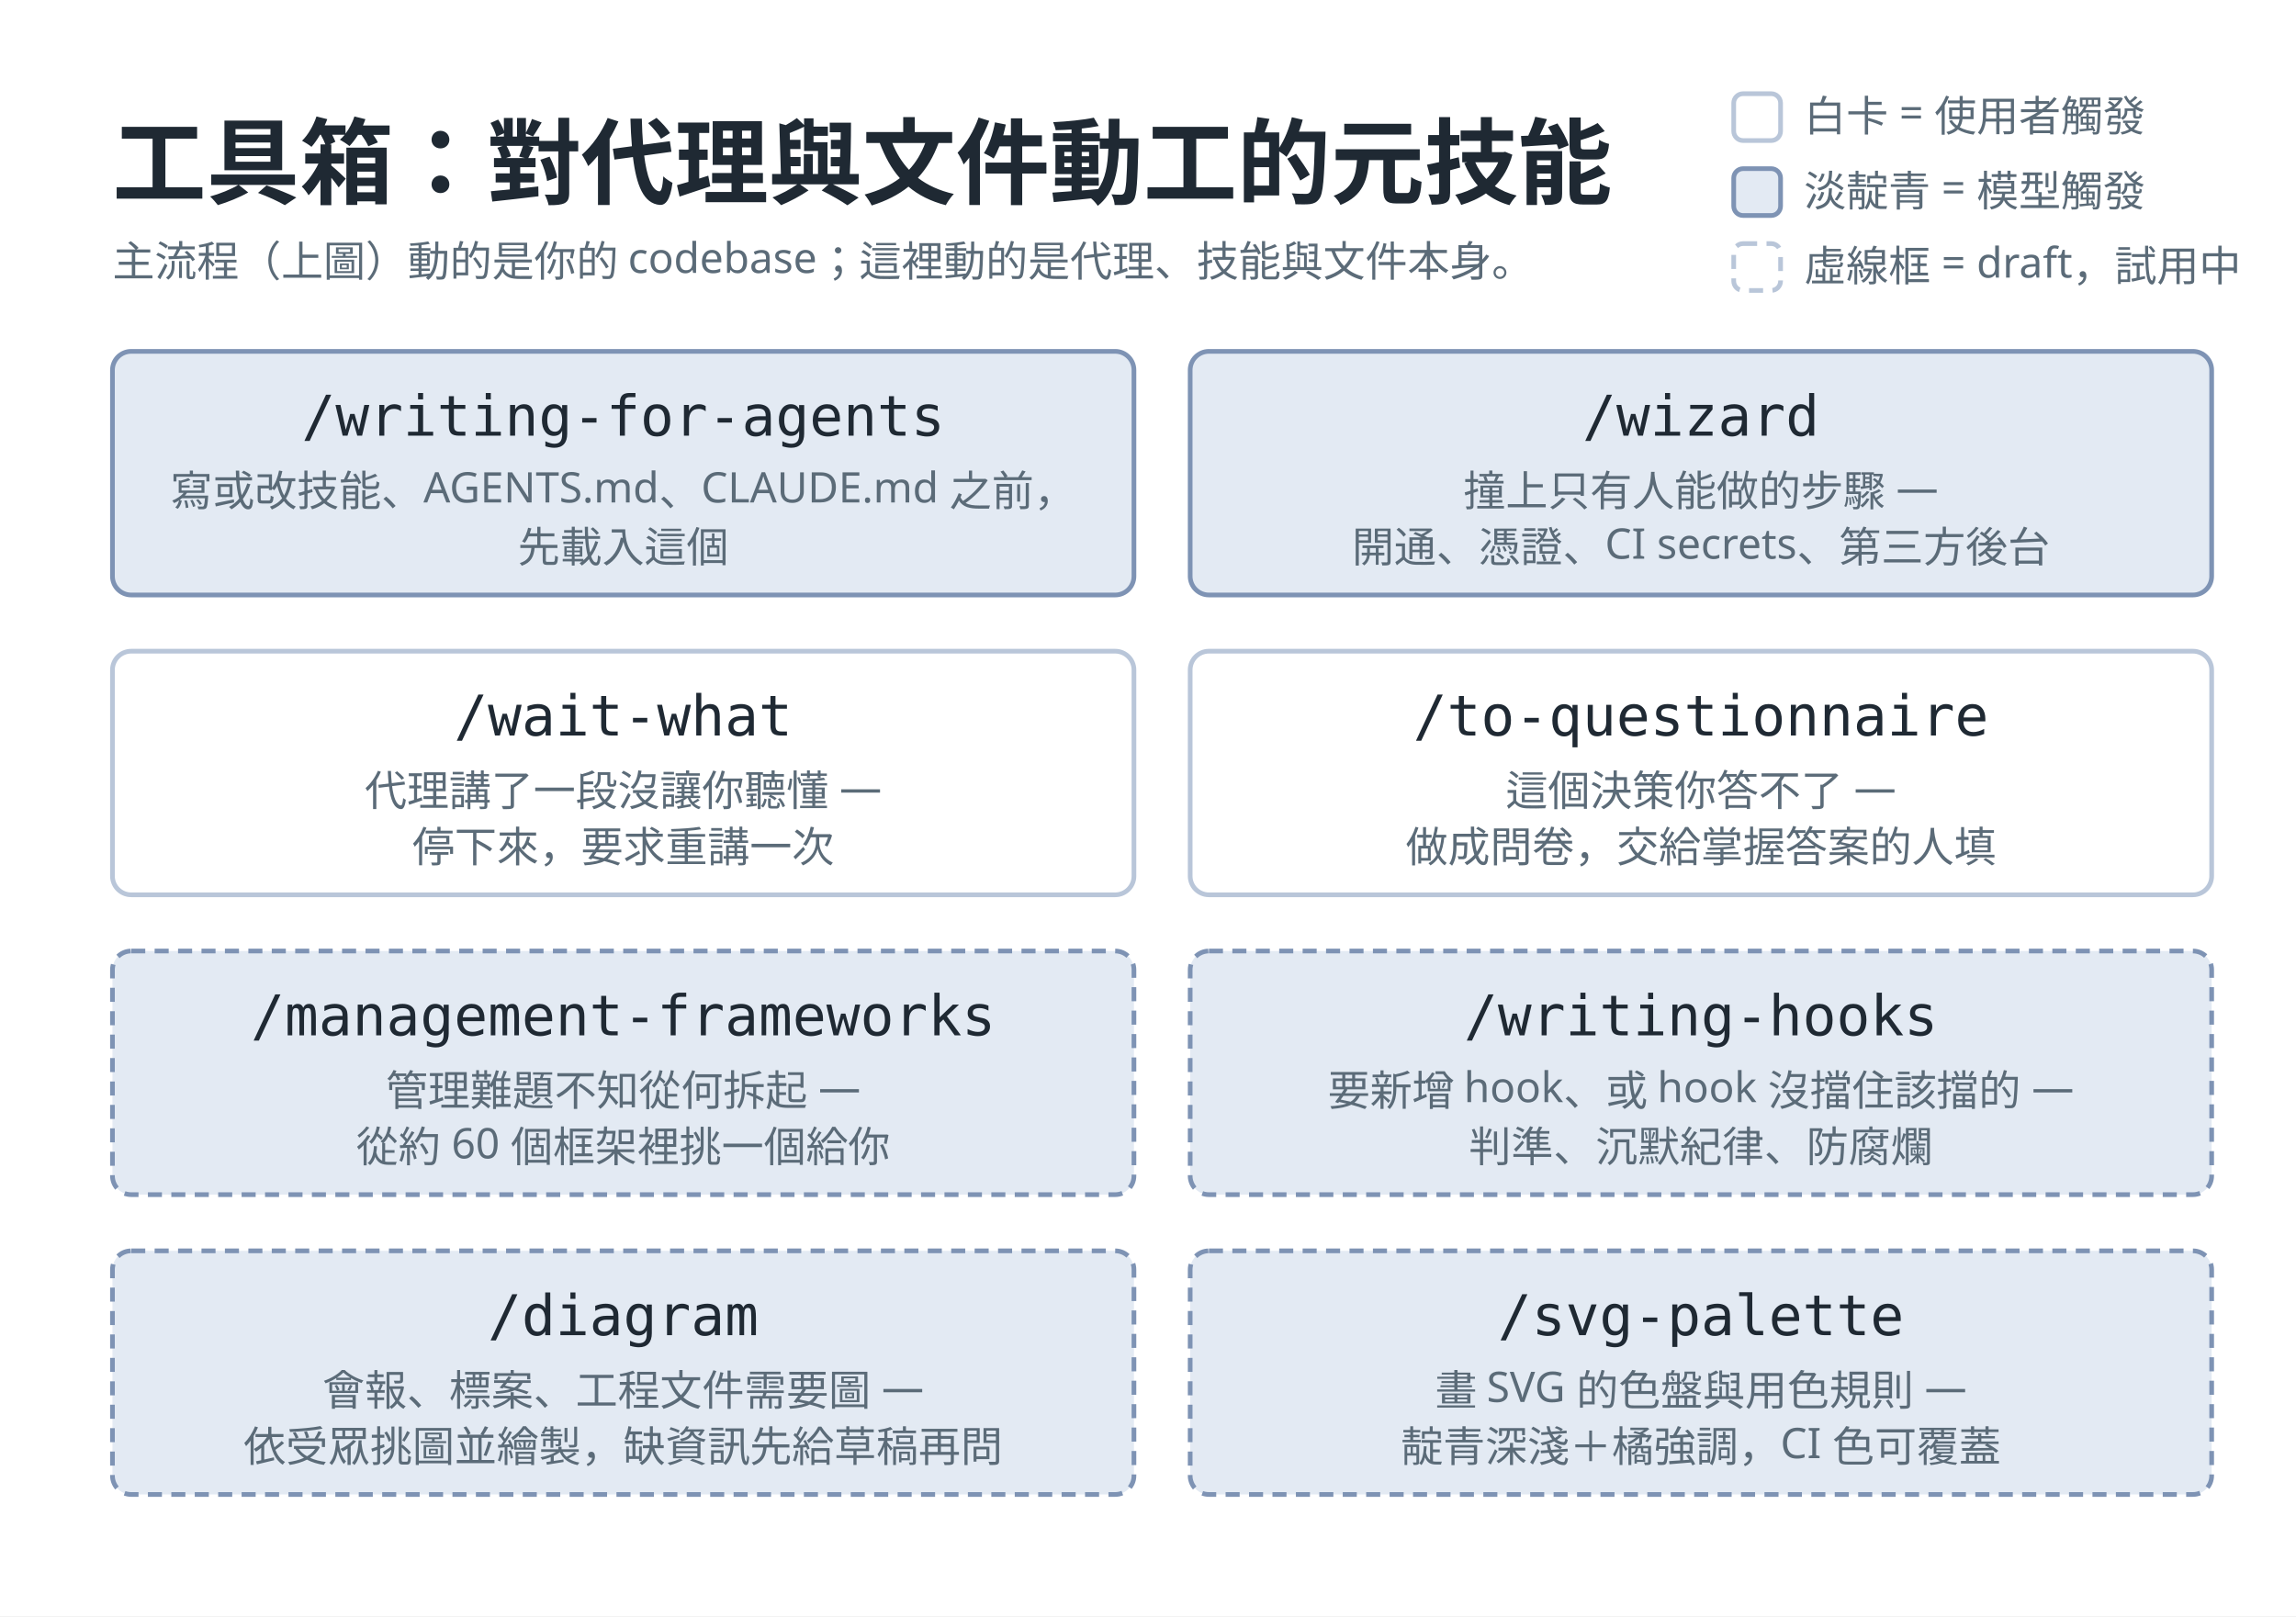
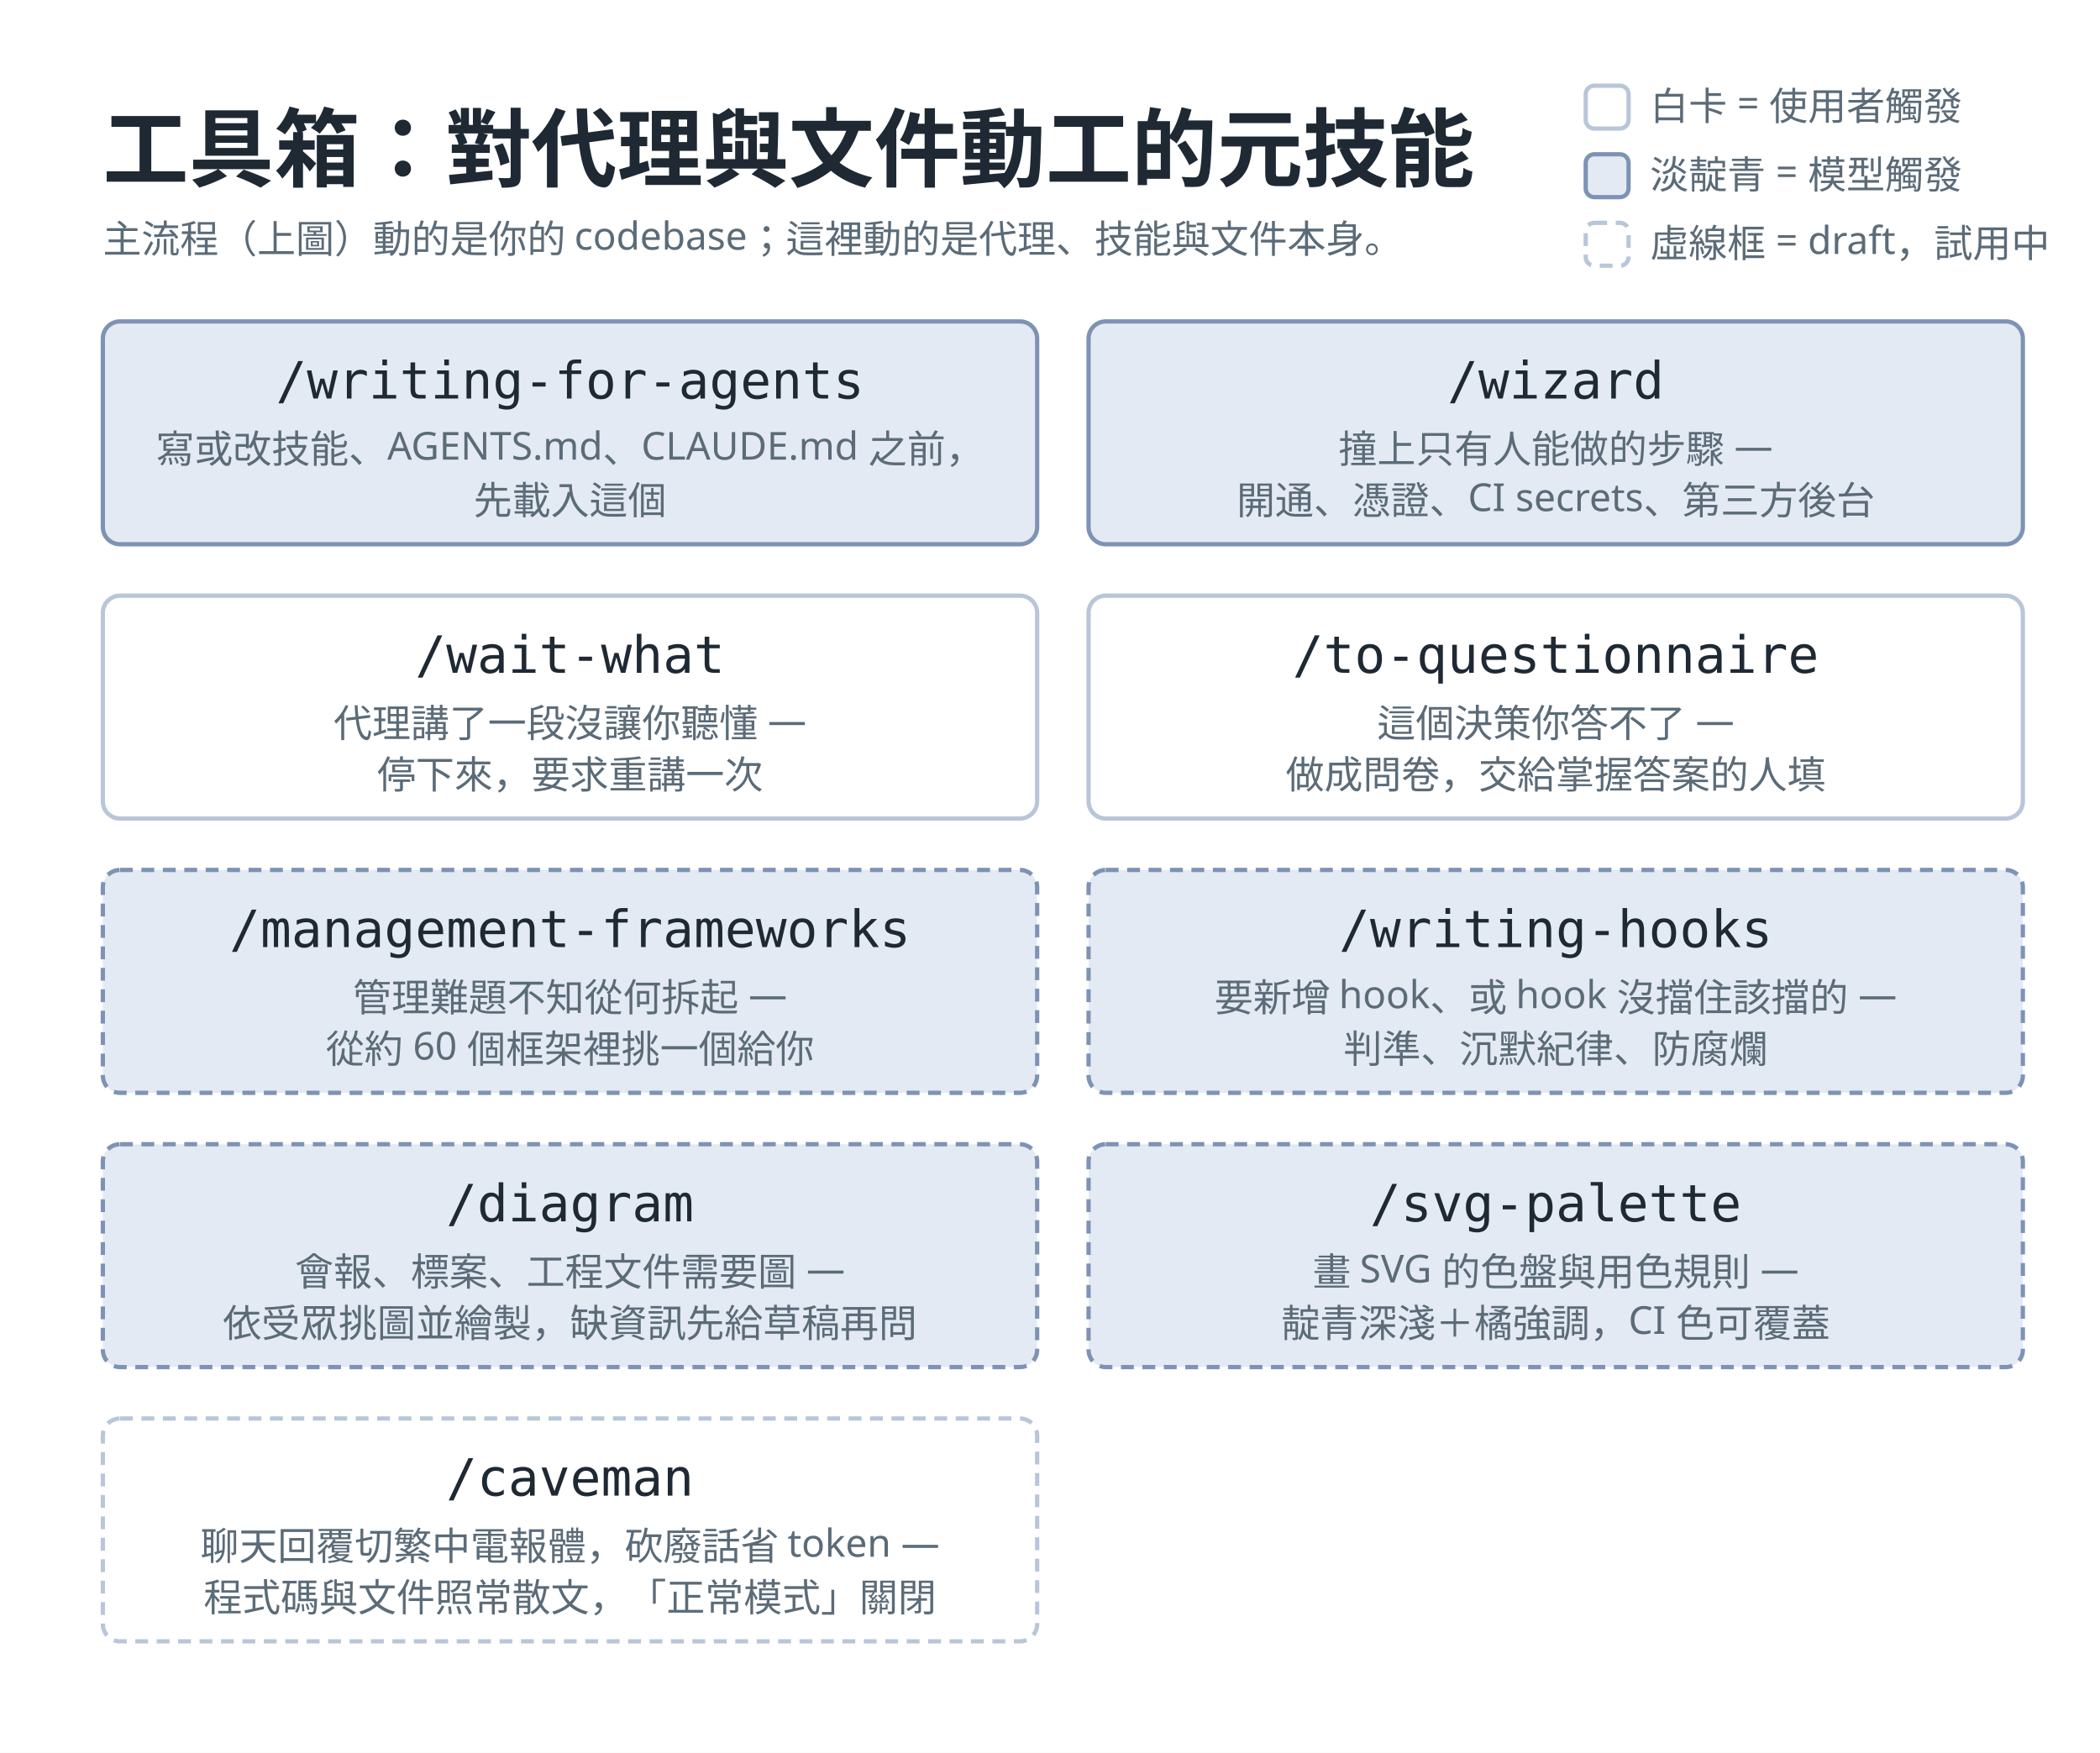
- <svg xmlns="http://www.w3.org/2000/svg" width="980" height="690" viewBox="0 0 980 690" font-family="'Noto Sans TC','Microsoft JhengHei','微軟正黑體','PingFang TC',sans-serif">
+ <svg xmlns="http://www.w3.org/2000/svg" width="980" height="818" viewBox="0 0 980 818" font-family="'Noto Sans TC','Microsoft JhengHei','微軟正黑體','PingFang TC',sans-serif">
  <defs>
    <style>
      .box   { stroke-width: 2; }
      .user  { fill: #FFFFFF; stroke: #B9C6D9; }
      .model { fill: #E3EAF3; stroke: #7E93B4; }
      .draft { stroke-dasharray: 6 4; }
      .skill { font-family: ui-monospace, SFMono-Regular, Consolas, monospace; font-size: 24px; fill: #1F2933; }
      .sub   { font-size: 18px; fill: #5B6B78; }
      .note  { font-size: 18px; fill: #5B6B78; }
    </style>
  </defs>
-   <rect width="980" height="690" fill="#FFFFFF" />
+   <rect width="980" height="818" fill="#FFFFFF" />
  <g id="header">
    <text x="48" y="84" font-size="40" font-weight="700" fill="#1F2933">工具箱：對代理與文件動工的元技能</text>
    <text x="48" y="118" class="note">主流程（上圖）動的是你的 codebase；這裡動的是代理、技能與文件本身。</text>
  </g>
  <g id="legend">
    <rect x="740" y="40" width="20" height="20" rx="4" class="box user" />
    <text x="770" y="56" class="note">白卡 = 使用者觸發</text>
    <rect x="740" y="72" width="20" height="20" rx="4" class="box model" />
    <text x="770" y="88" class="note">淡靛青 = 模型觸發</text>
    <rect x="740" y="104" width="20" height="20" rx="4" class="box user draft" />
    <text x="770" y="120" class="note">虛線框 = draft，試用中</text>
  </g>
  <g id="cards">
    <rect x="48" y="150" width="436" height="104" rx="8" class="box model" />
    <text x="266" y="186" text-anchor="middle" class="skill">/writing-for-agents</text>
    <text x="266" y="216" text-anchor="middle" class="sub">寫或改技能、AGENTS.md、CLAUDE.md 之前，</text>
    <text x="266" y="240" text-anchor="middle" class="sub">先載入這個</text>
    <rect x="508" y="150" width="436" height="104" rx="8" class="box model" />
    <text x="726" y="186" text-anchor="middle" class="skill">/wizard</text>
    <text x="726" y="216" text-anchor="middle" class="sub">撞上只有人能做的步驟 —</text>
    <text x="726" y="240" text-anchor="middle" class="sub">開通、憑證、CI secrets、第三方後台</text>
    <rect x="48" y="278" width="436" height="104" rx="8" class="box user" />
    <text x="266" y="314" text-anchor="middle" class="skill">/wait-what</text>
    <text x="266" y="344" text-anchor="middle" class="sub">代理講了一段沒讓你聽懂 —</text>
    <text x="266" y="368" text-anchor="middle" class="sub">停下來，要求重講一次</text>
    <rect x="508" y="278" width="436" height="104" rx="8" class="box user" />
    <text x="726" y="314" text-anchor="middle" class="skill">/to-questionnaire</text>
    <text x="726" y="344" text-anchor="middle" class="sub">這個決策你答不了 —</text>
    <text x="726" y="368" text-anchor="middle" class="sub">做成問卷，交給掌握答案的人填</text>
    <rect x="48" y="406" width="436" height="104" rx="8" class="box model draft" />
    <text x="266" y="442" text-anchor="middle" class="skill">/management-frameworks</text>
    <text x="266" y="472" text-anchor="middle" class="sub">管理難題不知從何拆起 —</text>
    <text x="266" y="496" text-anchor="middle" class="sub">從約 60 個框架裡挑一個給你</text>
    <rect x="508" y="406" width="436" height="104" rx="8" class="box model draft" />
    <text x="726" y="442" text-anchor="middle" class="skill">/writing-hooks</text>
    <text x="726" y="472" text-anchor="middle" class="sub">要新增 hook、或 hook 沒擋住該擋的 —</text>
    <text x="726" y="496" text-anchor="middle" class="sub">判準、沉默紀律、防腐爛</text>
    <rect x="48" y="534" width="436" height="104" rx="8" class="box model draft" />
    <text x="266" y="570" text-anchor="middle" class="skill">/diagram</text>
    <text x="266" y="600" text-anchor="middle" class="sub">會報、標案、工程文件需要圖 —</text>
    <text x="266" y="624" text-anchor="middle" class="sub">依受眾挑圖並繪製，缺資訊先給草稿再問</text>
    <rect x="508" y="534" width="436" height="104" rx="8" class="box model draft" />
    <text x="726" y="570" text-anchor="middle" class="skill">/svg-palette</text>
    <text x="726" y="600" text-anchor="middle" class="sub">畫 SVG 的色盤與用色規則 —</text>
    <text x="726" y="624" text-anchor="middle" class="sub">靛青深淺＋橘強調，CI 色可覆蓋</text>
+     <rect x="48" y="662" width="436" height="104" rx="8" class="box user draft" />
+     <text x="266" y="698" text-anchor="middle" class="skill">/caveman</text>
+     <text x="266" y="728" text-anchor="middle" class="sub">聊天回覆切繁中電報體，砍廢話省 token —</text>
+     <text x="266" y="752" text-anchor="middle" class="sub">程式碼與文件照常散文，「正常模式」關閉</text>
  </g>
</svg>
